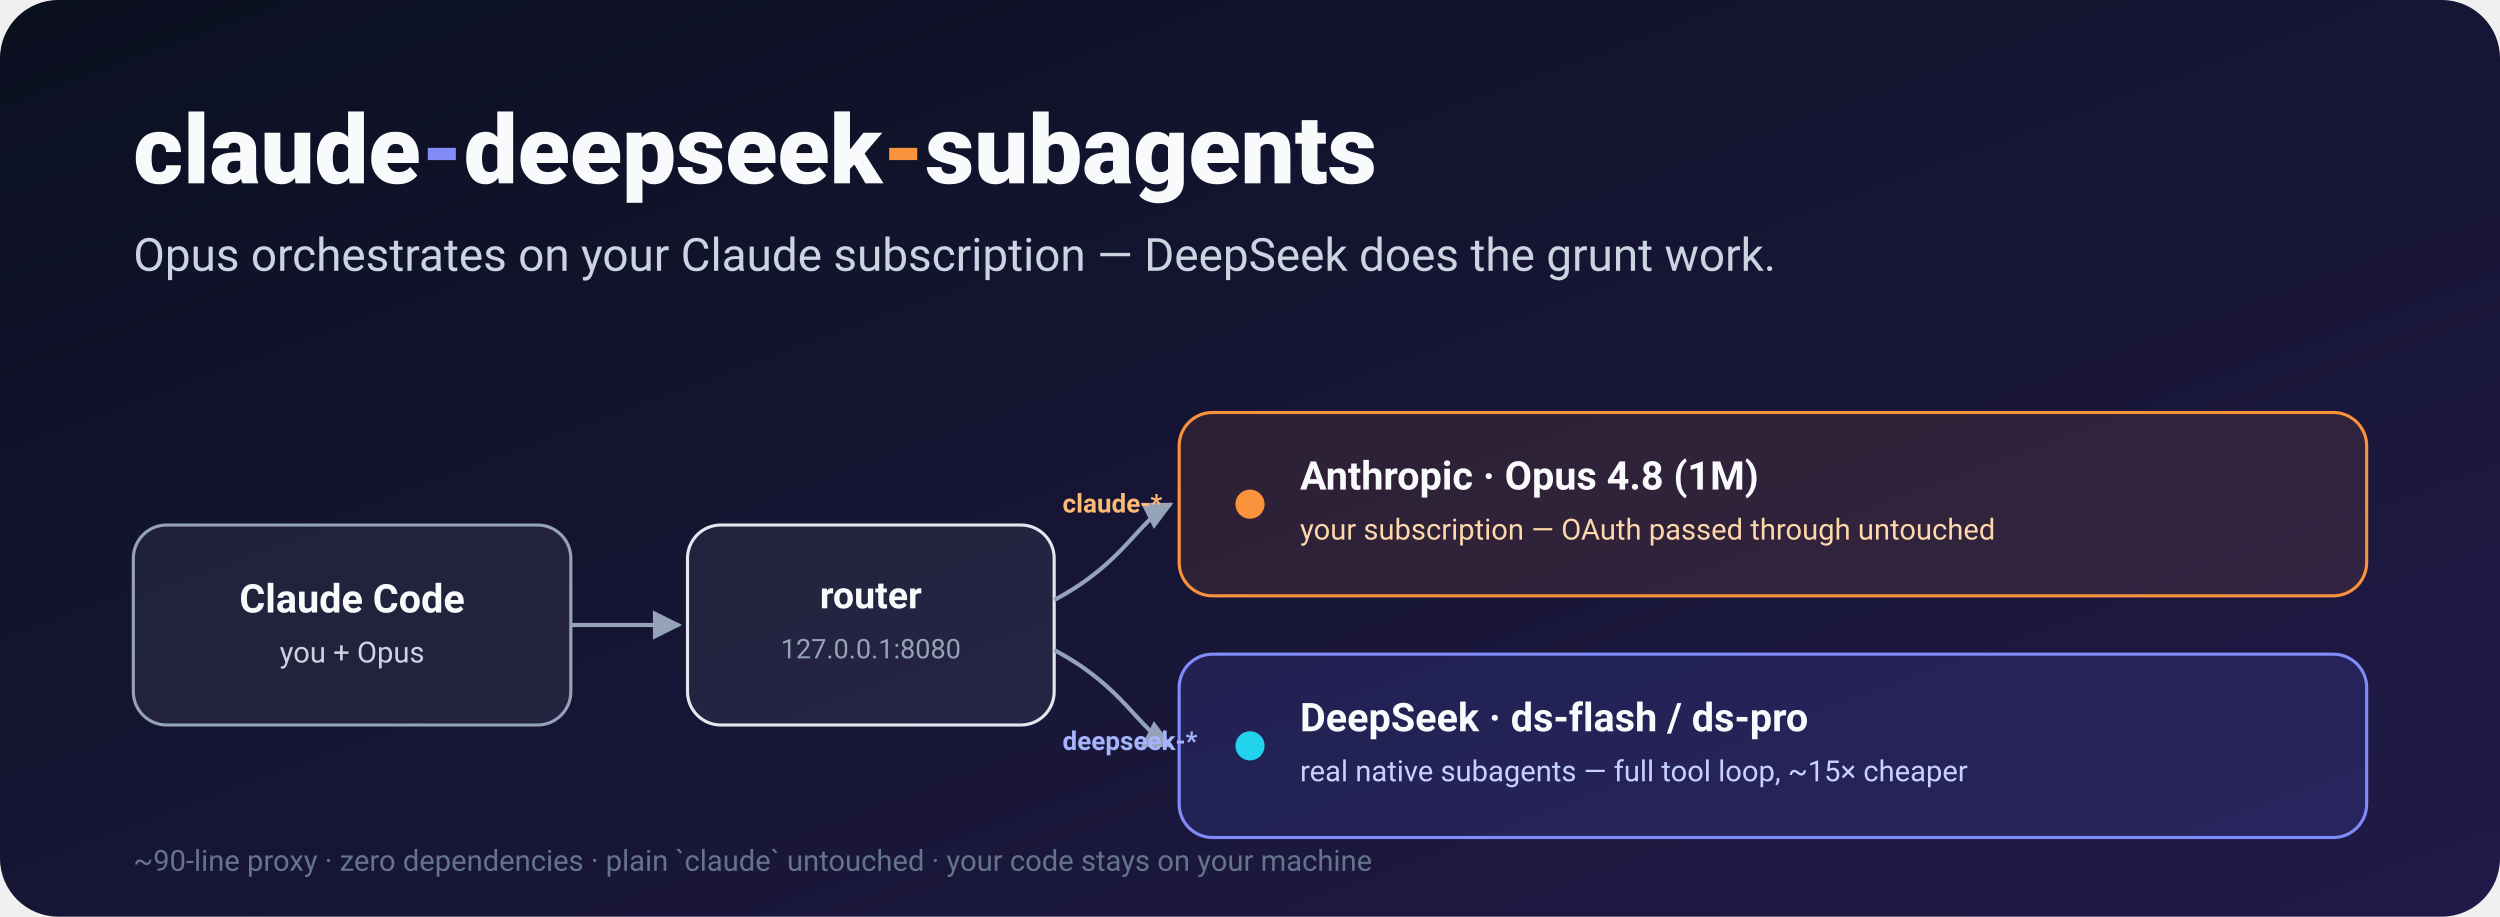
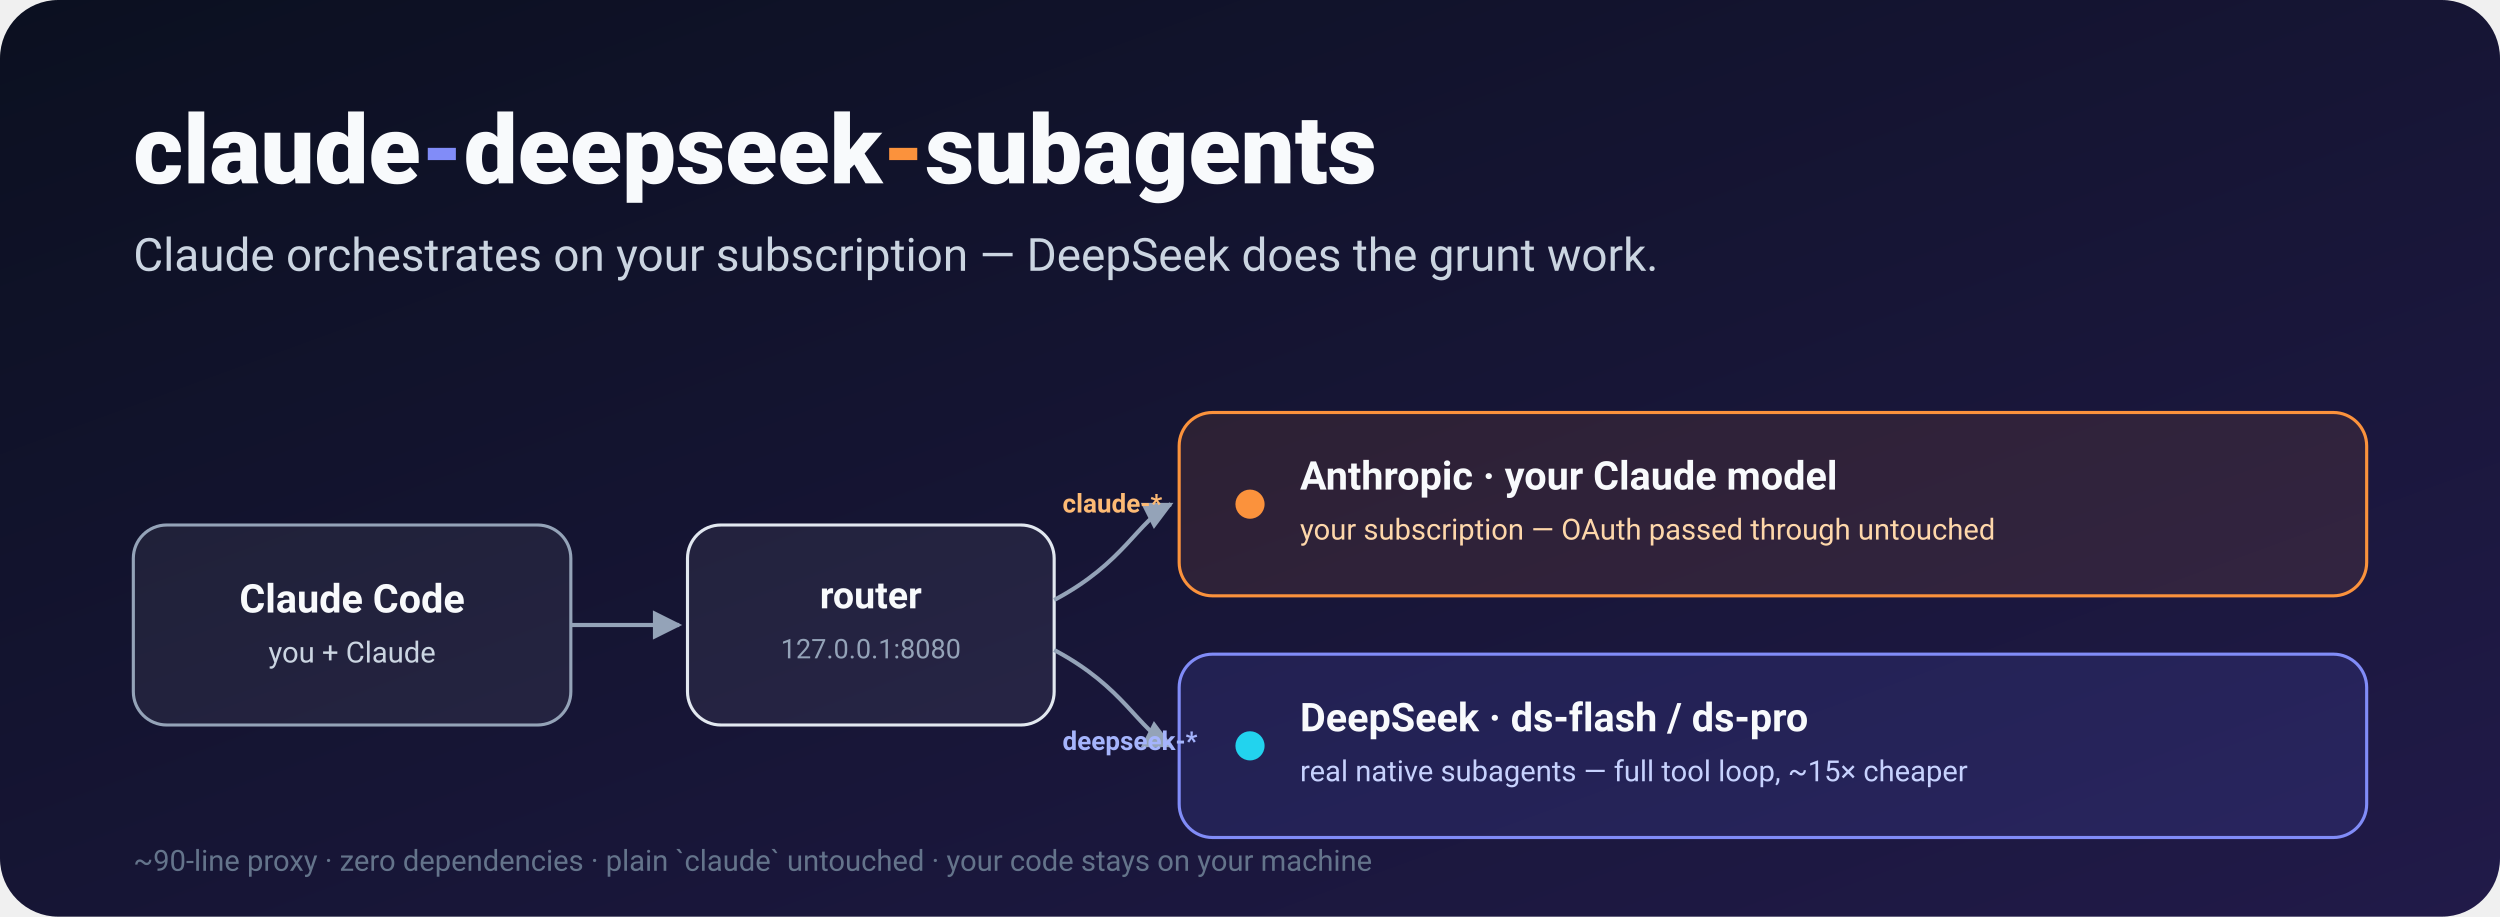
<svg xmlns="http://www.w3.org/2000/svg" viewBox="0 0 1200 440" width="1200" height="440" font-family="'Segoe UI',Roboto,Helvetica,Arial,sans-serif">
  <defs>
    <linearGradient id="bg" x1="0" y1="0" x2="1" y2="1">
      <stop offset="0" stop-color="#0b1020" />
      <stop offset="1" stop-color="#211a49" />
    </linearGradient>
    <marker id="ah" viewBox="0 0 10 10" refX="9" refY="5" markerWidth="7" markerHeight="7" orient="auto-start-reverse">
      <path d="M0 0 L10 5 L0 10 z" fill="#94a3b8" />
    </marker>
  </defs>
  <rect x="0" y="0" width="1200" height="440" rx="28" fill="url(#bg)" />
  <text x="64" y="88" font-size="46" font-weight="800" fill="#f8fafc">claude<tspan fill="#818cf8">-</tspan>deepseek<tspan fill="#fb923c">-</tspan>subagents</text>
-   <text x="64" y="130" font-size="22" fill="#cbd5e1">Opus orchestrates on your Claude subscription — DeepSeek does the grunt work.</text>
+   <text x="64" y="130" font-size="22" fill="#cbd5e1">Claude orchestrates on your subscription — DeepSeek does the grunt work.</text>
  <g>
    <rect x="64" y="252" width="210" height="96" rx="16" fill="#ffffff" fill-opacity="0.06" stroke="#94a3b8" stroke-width="1.5" />
    <text x="169" y="294" text-anchor="middle" font-size="19" font-weight="700" fill="#f8fafc">Claude Code</text>
-     <text x="169" y="318" text-anchor="middle" font-size="14" fill="#cbd5e1">you + Opus</text>
+     <text x="169" y="318" text-anchor="middle" font-size="14" fill="#cbd5e1">you + Claude</text>
  </g>
  <g>
    <rect x="330" y="252" width="176" height="96" rx="16" fill="#ffffff" fill-opacity="0.06" stroke="#e2e8f0" stroke-width="1.5" />
    <text x="418" y="292" text-anchor="middle" font-size="18" font-weight="700" fill="#f8fafc">router</text>
    <text x="418" y="316" text-anchor="middle" font-size="13" fill="#94a3b8">127.0.0.1:8080</text>
  </g>
  <g>
    <rect x="566" y="198" width="570" height="88" rx="16" fill="#fb923c" fill-opacity="0.10" stroke="#fb923c" stroke-width="1.5" />
    <circle cx="600" cy="242" r="7" fill="#fb923c" />
-     <text x="624" y="235" font-size="19" font-weight="700" fill="#f8fafc">Anthropic · Opus 4.8 (1M)</text>
+     <text x="624" y="235" font-size="19" font-weight="700" fill="#f8fafc">Anthropic · your Claude model</text>
    <text x="624" y="259" font-size="14" fill="#fed7aa">your subscription — OAuth passed through untouched</text>
  </g>
  <g>
    <rect x="566" y="314" width="570" height="88" rx="16" fill="#6366f1" fill-opacity="0.14" stroke="#818cf8" stroke-width="1.5" />
    <circle cx="600" cy="358" r="7" fill="#22d3ee" />
    <text x="624" y="351" font-size="19" font-weight="700" fill="#f8fafc">DeepSeek · ds-flash / ds-pro</text>
    <text x="624" y="375" font-size="14" fill="#c7d2fe">real native subagents — full tool loop, ~15× cheaper</text>
  </g>
  <line x1="274" y1="300" x2="326" y2="300" stroke="#94a3b8" stroke-width="2" marker-end="url(#ah)" />
  <path d="M506 288 C 540 270, 546 250, 562 242" fill="none" stroke="#94a3b8" stroke-width="2" marker-end="url(#ah)" />
  <path d="M506 312 C 540 330, 546 350, 562 358" fill="none" stroke="#94a3b8" stroke-width="2" marker-end="url(#ah)" />
  <text x="510" y="246" font-size="12.5" font-weight="600" fill="#fdba74">claude-*</text>
  <text x="510" y="360" font-size="12.5" font-weight="600" fill="#a5b4fc">deepseek-*</text>
  <text x="64" y="418" font-size="14" fill="#64748b">~90-line proxy · zero dependencies · plain `claude` untouched · your code stays on your machine</text>
</svg>
